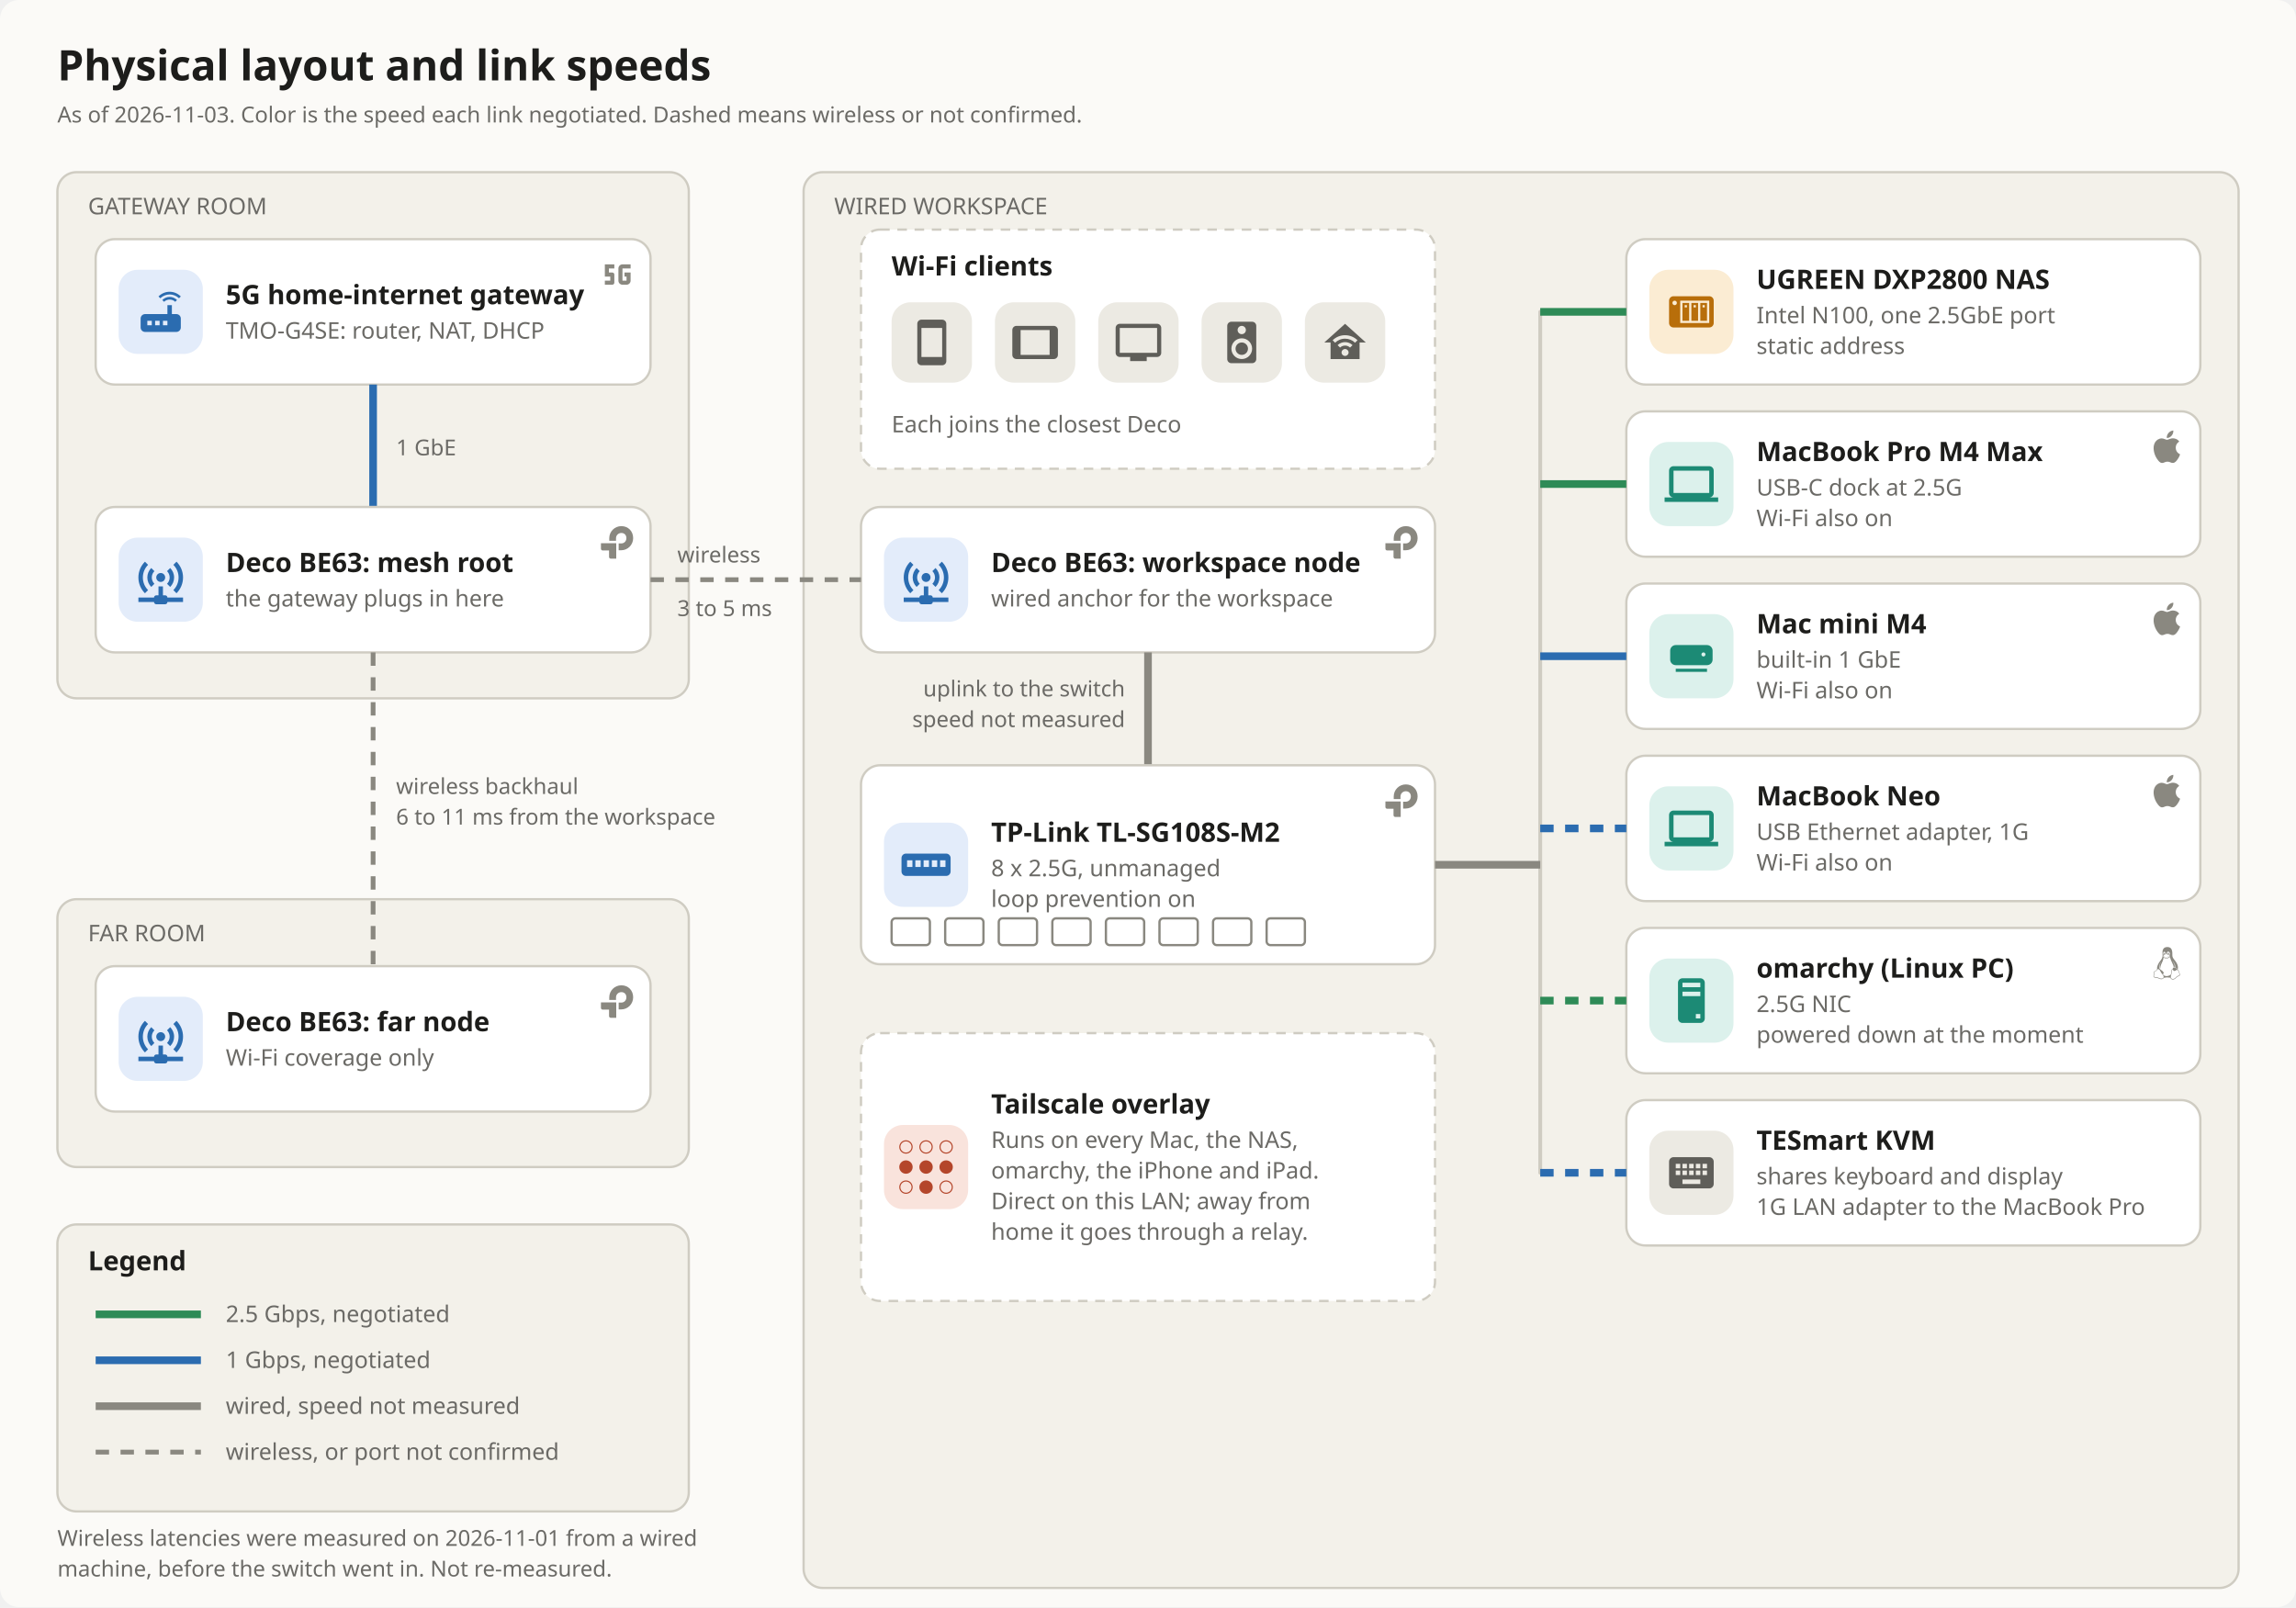
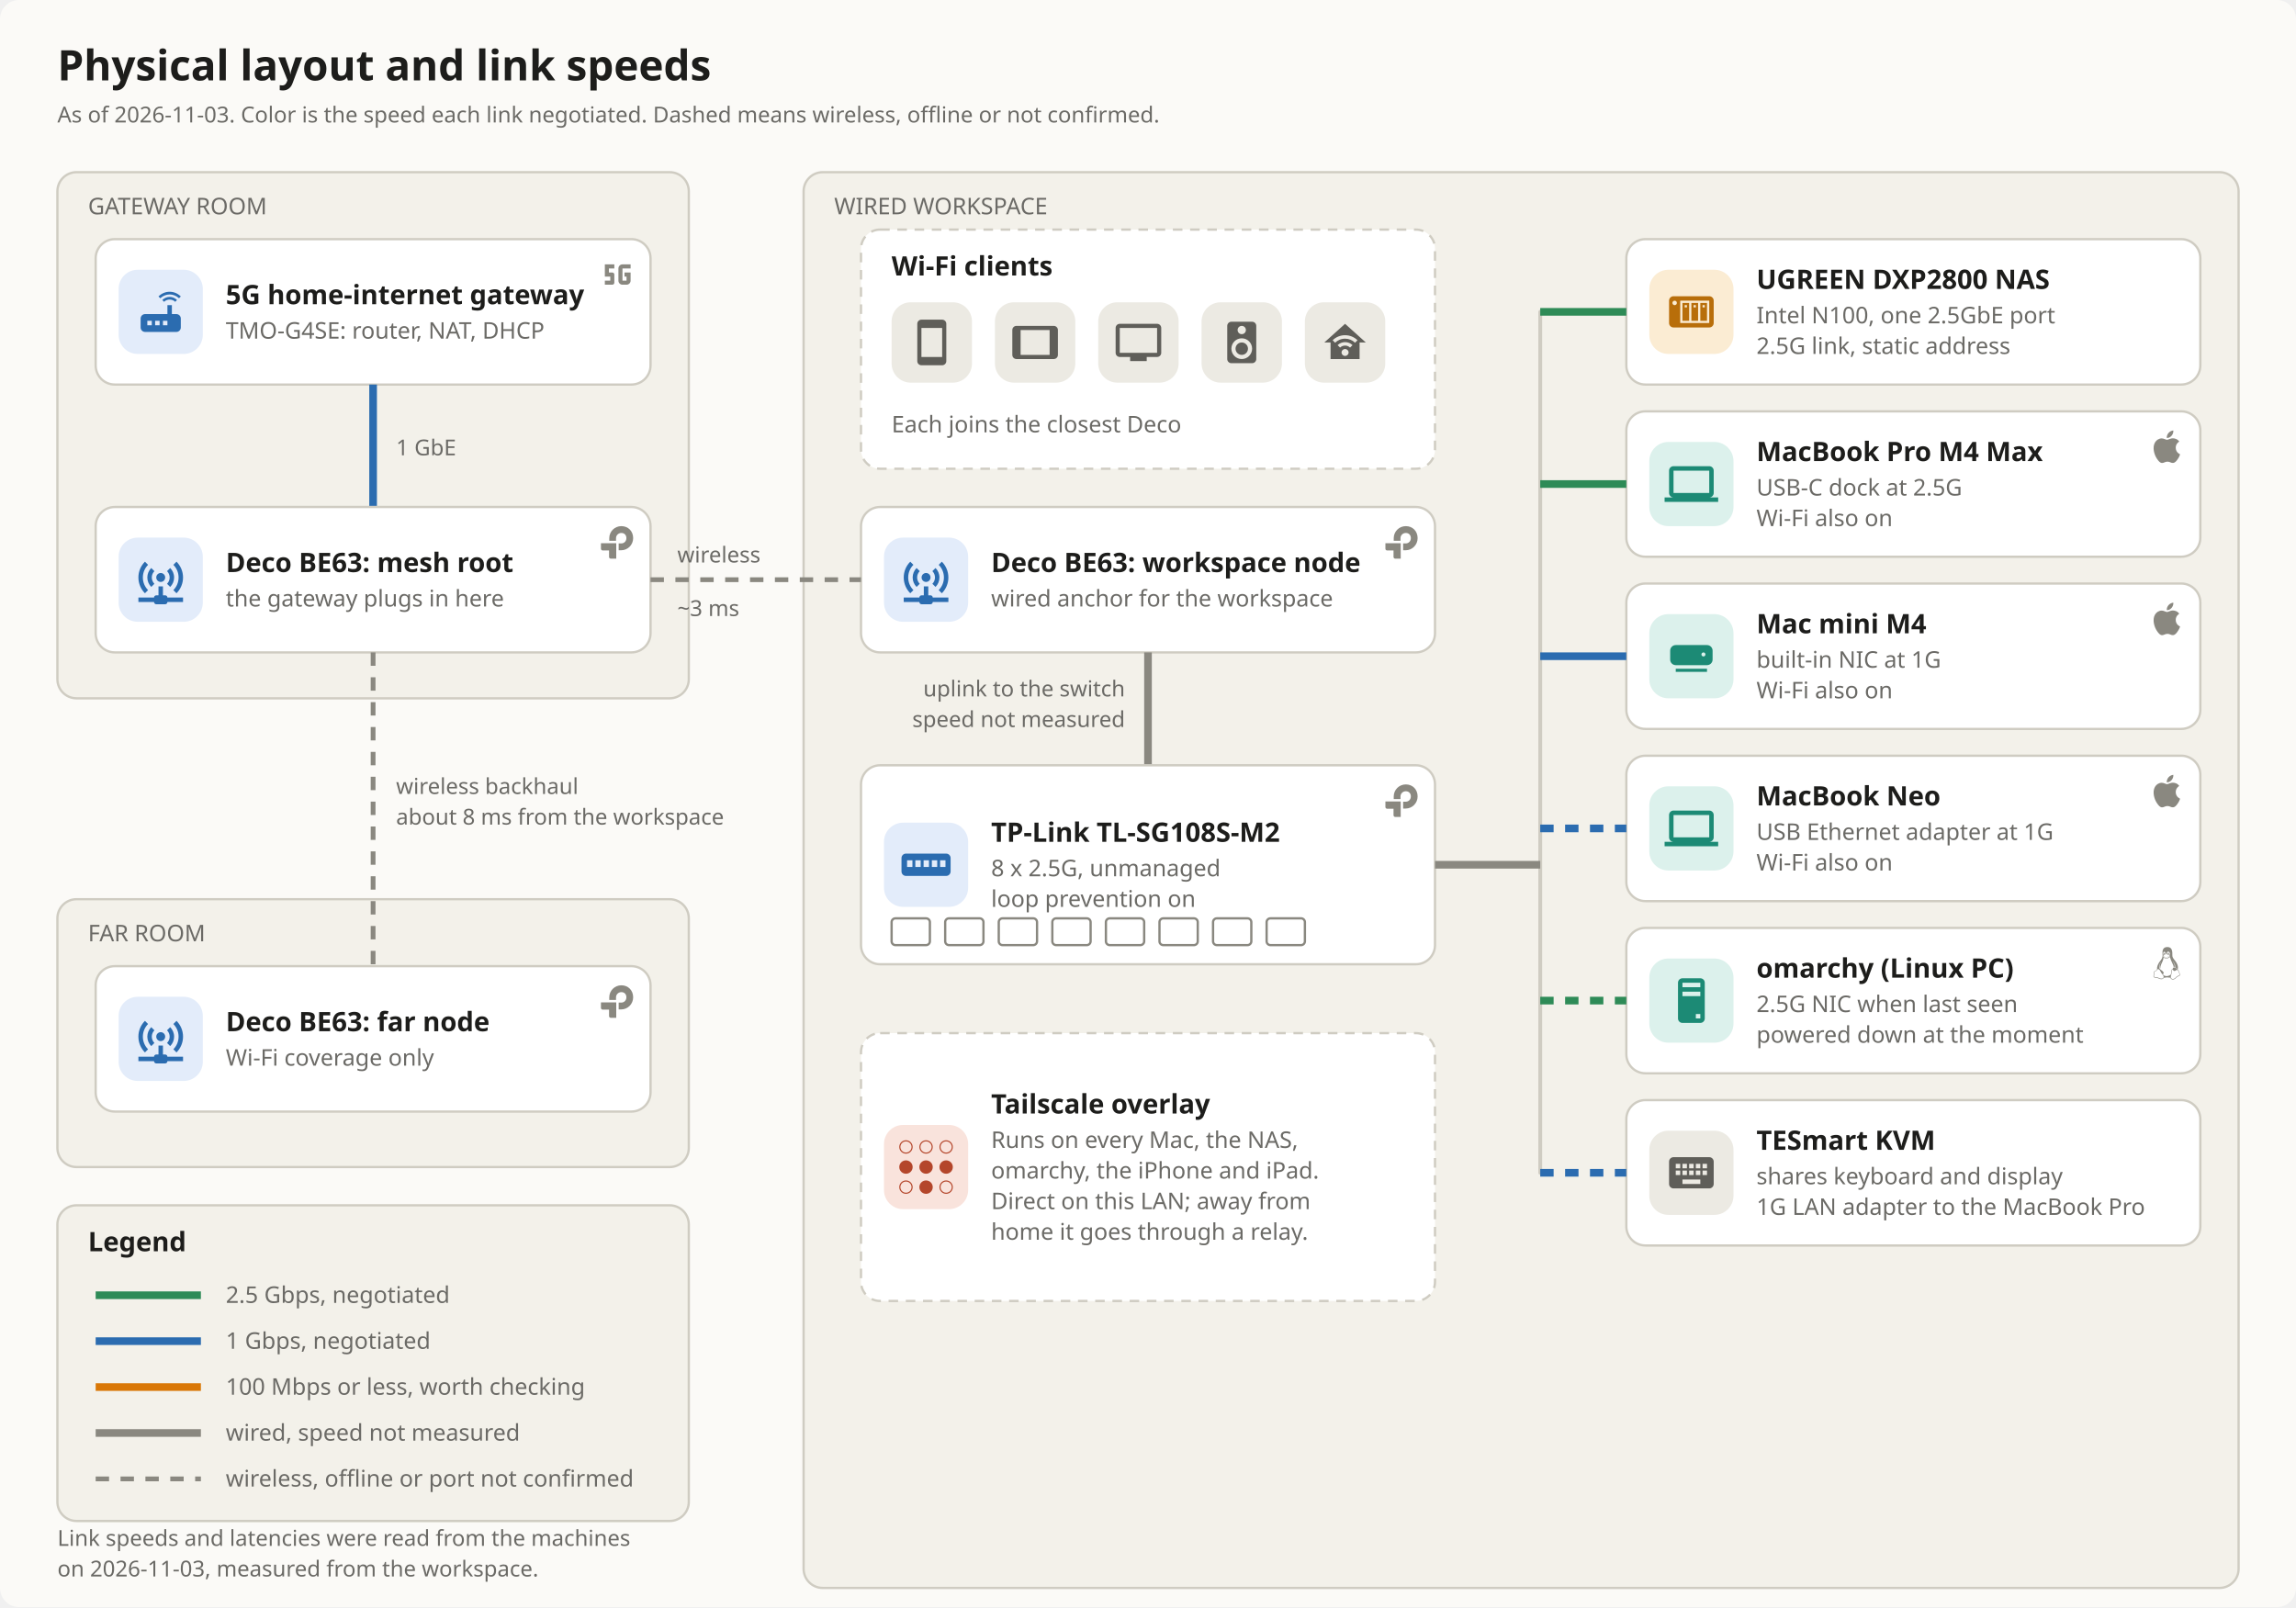
<svg xmlns="http://www.w3.org/2000/svg" viewBox="0 0 1200 840" role="img" aria-labelledby="t d">
  <style>
.bg{fill:#fbfaf7}.box{fill:#fff;stroke:#cfccc2;stroke-width:1.2}.grp{fill:#f3f1ea;stroke:#cfccc2;stroke-width:1.2}
.t{fill:#1d1d1b;font:13px ui-sans-serif,system-ui,sans-serif}.h{font-weight:700;font-size:14px}.m{fill:#6b6a66;font-size:12px}
.title{font-size:22px;font-weight:700}.lab{fill:#6b6a66;font:11.5px ui-sans-serif,system-ui,sans-serif}.r{text-anchor:end}.c{text-anchor:middle}
- .l25{stroke:#2e8b57;stroke-width:4;fill:none}.l1{stroke:#2b6cb0;stroke-width:4;fill:none}.lx{stroke:#8a8880;stroke-width:4;fill:none}
+ .l25{stroke:#2e8b57;stroke-width:4;fill:none}.l1{stroke:#2b6cb0;stroke-width:4;fill:none}.l100{stroke:#d97706;stroke-width:4;fill:none}.lx{stroke:#8a8880;stroke-width:4;fill:none}
.lw{stroke:#8a8880;stroke-width:2.5;fill:none;stroke-dasharray:7 6}.bus{stroke:#cfccc2;stroke-width:2;fill:none}
.e{stroke:#8a8880;stroke-width:2;fill:none}.ov{fill:none;stroke:#b4462b;stroke-width:2;stroke-dasharray:3 5}
.port{fill:none;stroke:#8a8880;stroke-width:1.2}.acc{fill:#b4462b}.ah{fill:#8a8880}.ahv{fill:#b4462b}.bd{fill:#8a8880;color:#8a8880}
.c-net .tb{fill:#e3ecfa}.c-net .tg{fill:#2b6cb0;color:#2b6cb0}
.c-pc .tb{fill:#dcf1ec}.c-pc .tg{fill:#1c8a75;color:#1c8a75}
.c-st .tb{fill:#fbecd3}.c-st .tg{fill:#b86e0a;color:#b86e0a}
.c-ov .tb{fill:#f9e3dc}.c-ov .tg{fill:#b4462b;color:#b4462b}
.c-cl .tb{fill:#eceae3}.c-cl .tg{fill:#5f5e59;color:#5f5e59}
.c-in .tb{fill:#ece4f8}.c-in .tg{fill:#6b46c1;color:#6b46c1}
@media (prefers-color-scheme:dark){
.bg{fill:#141412}.box{fill:#1d1d1b;stroke:#4a4841}.grp{fill:#1b1a18;stroke:#4a4841}.t{fill:#ecebe6}.m,.lab{fill:#9a9890}
- .l25{stroke:#5fcf8f}.l1{stroke:#6aa8f0}.lx,.lw,.e{stroke:#9a9890}.bus{stroke:#4a4841}.port{stroke:#9a9890}.ov{stroke:#e07a5f}
+ .l25{stroke:#5fcf8f}.l1{stroke:#6aa8f0}.l100{stroke:#ffb454}.lx,.lw,.e{stroke:#9a9890}.bus{stroke:#4a4841}.port{stroke:#9a9890}.ov{stroke:#e07a5f}
.acc,.ahv{fill:#e07a5f}.ah{fill:#9a9890}.bd{fill:#9a9890;color:#9a9890}
.c-net .tb{fill:#1b2a44}.c-net .tg{fill:#6aa8f0;color:#6aa8f0}
.c-pc .tb{fill:#143229}.c-pc .tg{fill:#4fd1b5;color:#4fd1b5}
.c-st .tb{fill:#3a2a10}.c-st .tg{fill:#f0b45a;color:#f0b45a}
.c-ov .tb{fill:#3a1f18}.c-ov .tg{fill:#e07a5f;color:#e07a5f}
.c-cl .tb{fill:#2a2926}.c-cl .tg{fill:#b4b2a8;color:#b4b2a8}
.c-in .tb{fill:#2a2140}.c-in .tg{fill:#b79cf0;color:#b79cf0}
}
</style>
  <defs>
    <symbol id="i-custom-macmini" viewBox="0 0 24 24">
      <path fill-rule="evenodd" d="M5 7h14a2.5 2.5 0 0 1 2.5 2.5v4A2.5 2.5 0 0 1 19 16H5a2.5 2.5 0 0 1-2.5-2.5v-4A2.5 2.5 0 0 1 5 7zm12.4 3.3a.9.9 0 1 0 0 1.8.9.9 0 0 0 0-1.8zM5 17.6h14v1.4H5z" />
    </symbol>
    <symbol id="i-custom-switch" viewBox="0 0 24 24">
      <path fill-rule="evenodd" d="M3 7h18a2 2 0 0 1 2 2v6a2 2 0 0 1-2 2H3a2 2 0 0 1-2-2V9a2 2 0 0 1 2-2zM3.5 10v3h2.4v-3zm3.7 0v3h2.4v-3zm3.7 0v3h2.4v-3zm3.7 0v3h2.4v-3zm3.7 0v3h2.4v-3z" />
    </symbol>
    <symbol id="i-mdi-g5" viewBox="0 0 24 24">
      <path fill="currentColor" d="M22 16.5v-6h-4.5v3H19v3h-3v-9h6v-3h-6a3 3 0 0 0-3 3v9a3 3 0 0 0 3 3h3a3 3 0 0 0 3-3m-12-12H3v9h4v3H3v3h5.5A1.5 1.5 0 0 0 10 18v-6a1.5 1.5 0 0 0-1.5-1.5H6v-3h4z" />
    </symbol>
    <symbol id="i-mdi-keyboard" viewBox="0 0 24 24">
      <path fill="currentColor" d="M19 10h-2V8h2m0 5h-2v-2h2m-3-1h-2V8h2m0 5h-2v-2h2m0 6H8v-2h8m-9-5H5V8h2m0 5H5v-2h2m1 0h2v2H8m0-5h2v2H8m3 1h2v2h-2m0-5h2v2h-2m9-5H4c-1.11 0-2 .89-2 2v10a2 2 0 0 0 2 2h16a2 2 0 0 0 2-2V7a2 2 0 0 0-2-2" />
    </symbol>
    <symbol id="i-mdi-laptop" viewBox="0 0 24 24">
      <path fill="currentColor" d="M4 6h16v10H4m16 2a2 2 0 0 0 2-2V6a2 2 0 0 0-2-2H4c-1.11 0-2 .89-2 2v10a2 2 0 0 0 2 2H0v2h24v-2z" />
    </symbol>
    <symbol id="i-mdi-mesh_ap" viewBox="0 0 24 24">
      <path fill="currentColor" d="M4.93 3.93A9.97 9.97 0 0 0 2 11c0 2.76 1.12 5.26 2.93 7.07l1.41-1.41A7.94 7.94 0 0 1 4 11c0-2.21.89-4.22 2.34-5.66zm14.14 0l-1.41 1.41A7.96 7.96 0 0 1 20 11c0 2.22-.89 4.22-2.34 5.66l1.41 1.41A9.97 9.97 0 0 0 22 11c0-2.76-1.12-5.26-2.93-7.07M7.76 6.76A5.98 5.98 0 0 0 6 11c0 1.65.67 3.15 1.76 4.24l1.41-1.41A4 4 0 0 1 8 11c0-1.11.45-2.11 1.17-2.83zm8.48 0l-1.41 1.41A4 4 0 0 1 16 11c0 1.11-.45 2.11-1.17 2.83l1.41 1.41A5.98 5.98 0 0 0 18 11c0-1.65-.67-3.15-1.76-4.24M12 9a2 2 0 0 0-2 2a2 2 0 0 0 2 2a2 2 0 0 0 2-2a2 2 0 0 0-2-2m-1 6v4h-1a1 1 0 0 0-1 1H2v2h7a1 1 0 0 0 1 1h4a1 1 0 0 0 1-1h7v-2h-7a1 1 0 0 0-1-1h-1v-4z" />
    </symbol>
    <symbol id="i-mdi-nas" viewBox="0 0 24 24">
      <path fill="currentColor" d="M4 5c-1.11 0-2 .89-2 2v10c0 1.11.89 2 2 2h16c1.11 0 2-.89 2-2V7c0-1.11-.89-2-2-2zm.5 2a1 1 0 0 1 1 1a1 1 0 0 1-1 1a1 1 0 0 1-1-1a1 1 0 0 1 1-1M7 7h13v10H7zm1 1v8h3V8zm4 0v8h3V8zm4 0v8h3V8zM9 9h1v1H9zm4 0h1v1h-1zm4 0h1v1h-1z" />
    </symbol>
    <symbol id="i-mdi-phone" viewBox="0 0 24 24">
      <path fill="currentColor" d="M17 19H7V5h10m0-4H7c-1.11 0-2 .89-2 2v18a2 2 0 0 0 2 2h10a2 2 0 0 0 2-2V3a2 2 0 0 0-2-2" />
    </symbol>
    <symbol id="i-mdi-router" viewBox="0 0 24 24">
      <path fill="currentColor" d="m20.2 5.9l.8-.8C19.6 3.7 17.8 3 16 3s-3.6.7-5 2.1l.8.8C13 4.8 14.5 4.2 16 4.2s3 .6 4.2 1.7m-.9.8c-.9-.9-2.1-1.4-3.3-1.4s-2.4.5-3.3 1.4l.8.8c.7-.7 1.6-1 2.5-1s1.8.3 2.5 1zM19 13h-2V9h-2v4H5a2 2 0 0 0-2 2v4a2 2 0 0 0 2 2h14a2 2 0 0 0 2-2v-4a2 2 0 0 0-2-2M8 18H6v-2h2zm3.5 0h-2v-2h2zm3.5 0h-2v-2h2z" />
    </symbol>
    <symbol id="i-mdi-smarthome" viewBox="0 0 24 24">
      <path fill="currentColor" d="M12 3L2 12h3v8h14v-8h3zm0 5.5c2.34 0 4.46.93 6 2.44l-1.2 1.18a6.8 6.8 0 0 0-4.8-1.95c-1.88 0-3.58.74-4.8 1.95L6 10.94a8.54 8.54 0 0 1 6-2.44m0 3.33c1.4 0 2.67.56 3.6 1.47l-1.2 1.17a3.4 3.4 0 0 0-2.4-.97c-.94 0-1.79.37-2.4.97L8.4 13.3a5.13 5.13 0 0 1 3.6-1.47m0 3.34c.94 0 1.7.74 1.7 1.66s-.76 1.67-1.7 1.67s-1.7-.75-1.7-1.67s.76-1.66 1.7-1.66" />
    </symbol>
    <symbol id="i-mdi-speaker" viewBox="0 0 24 24">
      <path fill="currentColor" d="M12 12a3 3 0 0 0-3 3a3 3 0 0 0 3 3a3 3 0 0 0 3-3a3 3 0 0 0-3-3m0 8a5 5 0 0 1-5-5a5 5 0 0 1 5-5a5 5 0 0 1 5 5a5 5 0 0 1-5 5m0-16a2 2 0 0 1 2 2a2 2 0 0 1-2 2a2 2 0 0 1-2-2c0-1.11.89-2 2-2m5-2H7c-1.11 0-2 .89-2 2v16a2 2 0 0 0 2 2h10a2 2 0 0 0 2-2V4a2 2 0 0 0-2-2" />
    </symbol>
    <symbol id="i-mdi-tablet" viewBox="0 0 24 24">
      <path fill="currentColor" d="M19 18H5V6h14m2-2H3c-1.11 0-2 .89-2 2v12a2 2 0 0 0 2 2h18a2 2 0 0 0 2-2V6a2 2 0 0 0-2-2" />
    </symbol>
    <symbol id="i-mdi-tower" viewBox="0 0 24 24">
      <path fill="currentColor" d="M8 2h8a2 2 0 0 1 2 2v16a2 2 0 0 1-2 2H8a2 2 0 0 1-2-2V4a2 2 0 0 1 2-2m0 2v2h8V4zm8 4H8v2h8zm0 10h-2v2h2z" />
    </symbol>
    <symbol id="i-mdi-tv" viewBox="0 0 24 24">
      <path fill="currentColor" d="M21 17H3V5h18m0-2H3a2 2 0 0 0-2 2v12a2 2 0 0 0 2 2h5v2h8v-2h5a2 2 0 0 0 2-2V5a2 2 0 0 0-2-2" />
    </symbol>
    <symbol id="i-simple-apple" viewBox="0 0 24 24">
      <path fill="currentColor" d="M12.152 6.896c-.948 0-2.415-1.078-3.96-1.04c-2.04.027-3.91 1.183-4.961 3.014c-2.117 3.675-.546 9.103 1.519 12.09c1.013 1.454 2.208 3.09 3.792 3.039c1.52-.065 2.09-.987 3.935-.987c1.831 0 2.35.987 3.96.948c1.637-.026 2.676-1.48 3.676-2.948c1.156-1.688 1.636-3.325 1.662-3.415c-.039-.013-3.182-1.221-3.22-4.857c-.026-3.04 2.48-4.494 2.597-4.559c-1.429-2.09-3.623-2.324-4.39-2.376c-2-.156-3.675 1.09-4.61 1.09zM15.53 3.83c.843-1.012 1.4-2.427 1.245-3.83c-1.207.052-2.662.805-3.532 1.818c-.78.896-1.454 2.338-1.273 3.714c1.338.104 2.715-.688 3.559-1.701" />
    </symbol>
    <symbol id="i-simple-linux" viewBox="0 0 24 24">
      <path fill="currentColor" d="M12.504 0q-.232 0-.48.021c-4.226.333-3.105 4.807-3.17 6.298c-.076 1.092-.3 1.953-1.05 3.02c-.885 1.051-2.127 2.75-2.716 4.521c-.278.832-.41 1.684-.287 2.489a.4.4 0 0 0-.11.135c-.26.268-.45.6-.663.839c-.199.199-.485.267-.797.4c-.313.136-.658.269-.864.68c-.09.189-.136.394-.132.602c0 .199.027.4.055.536c.058.399.116.728.04.97c-.249.68-.28 1.145-.106 1.484c.174.334.535.47.94.601c.81.2 1.91.135 2.774.6c.926.466 1.866.67 2.616.47c.526-.116.97-.464 1.208-.946c.587-.003 1.23-.269 2.26-.334c.699-.058 1.574.267 2.577.2c.025.134.063.198.114.333l.003.003c.391.778 1.113 1.132 1.884 1.071s1.592-.536 2.257-1.306c.631-.765 1.683-1.084 2.378-1.503c.348-.199.629-.469.649-.853c.023-.4-.2-.811-.714-1.376v-.097l-.003-.003c-.17-.2-.25-.535-.338-.926c-.085-.401-.182-.786-.492-1.046h-.003c-.059-.054-.123-.067-.188-.135a.36.36 0 0 0-.19-.064c.431-1.278.264-2.55-.173-3.694c-.533-1.41-1.465-2.638-2.175-3.483c-.796-1.005-1.576-1.957-1.56-3.368c.026-2.152.236-6.133-3.544-6.139m.529 3.405h.013c.213 0 .396.062.584.198c.19.135.33.332.438.533c.105.259.158.459.166.724c0-.02.006-.04.006-.06v.105l-.004-.021l-.004-.024a1.8 1.8 0 0 1-.15.706a.95.95 0 0 1-.213.335a1 1 0 0 0-.088-.042c-.104-.045-.198-.064-.284-.133a1.3 1.3 0 0 0-.22-.066c.05-.06.146-.133.183-.198q.08-.193.088-.402v-.02a1.2 1.2 0 0 0-.061-.4c-.045-.134-.101-.2-.183-.333c-.084-.066-.167-.132-.267-.132h-.016c-.093 0-.176.03-.262.132a.8.8 0 0 0-.205.334a1.2 1.2 0 0 0-.09.4v.019q.002.134.02.267c-.193-.067-.438-.135-.607-.202a2 2 0 0 1-.018-.2v-.02a1.8 1.8 0 0 1 .15-.768a1.08 1.08 0 0 1 .43-.533a1 1 0 0 1 .594-.2zm-2.962.059h.036c.142 0 .27.048.399.135c.146.129.264.288.344.465c.09.199.14.4.153.667v.004c.007.134.006.2-.002.266v.08c-.03.007-.056.018-.083.024c-.152.055-.274.135-.393.2q.018-.136.003-.267v-.015c-.012-.133-.04-.2-.082-.333a.6.6 0 0 0-.166-.267a.25.25 0 0 0-.183-.064h-.021c-.071.006-.13.04-.186.132a.55.55 0 0 0-.12.27a1 1 0 0 0-.023.33v.015c.012.135.037.2.08.334c.046.134.098.2.166.268q.014.014.034.024c-.07.057-.117.07-.176.136a.3.3 0 0 1-.131.068a2.6 2.6 0 0 1-.275-.402a1.8 1.8 0 0 1-.155-.667a1.8 1.8 0 0 1 .08-.668a1.4 1.4 0 0 1 .283-.535c.128-.133.26-.2.418-.2m1.37 1.706c.332 0 .733.065 1.216.399c.293.2.523.269 1.052.468h.003c.255.136.405.266.478.399v-.131a.57.57 0 0 1 .016.47c-.123.31-.516.643-1.063.842v.002c-.268.135-.501.333-.775.465c-.276.135-.588.292-1.012.267a1.1 1.1 0 0 1-.448-.067a4 4 0 0 1-.322-.198c-.195-.135-.363-.332-.612-.465v-.005h-.005c-.4-.246-.616-.512-.686-.71q-.104-.403.193-.6c.224-.135.38-.271.483-.336c.104-.074.143-.102.176-.131h.002v-.003c.169-.202.436-.47.839-.601c.139-.036.294-.065.466-.065zm2.8 2.142c.358 1.417 1.196 3.475 1.735 4.473c.286.534.855 1.659 1.102 3.024c.156-.005.33.018.513.064c.646-1.671-.546-3.467-1.089-3.966c-.22-.2-.232-.335-.123-.335c.59.534 1.365 1.572 1.646 2.757c.13.535.16 1.104.021 1.67c.067.028.135.06.205.067c1.032.534 1.413.938 1.23 1.537v-.043c-.06-.003-.12 0-.18 0h-.016c.151-.467-.182-.825-1.065-1.224c-.915-.4-1.646-.336-1.77.465c-.008.043-.013.066-.018.135c-.068.023-.139.053-.209.064c-.43.268-.662.669-.793 1.187c-.13.533-.17 1.156-.205 1.869v.003c-.02.334-.17.838-.319 1.35c-1.5 1.072-3.58 1.538-5.348.334a2.7 2.7 0 0 0-.402-.533a1.5 1.5 0 0 0-.275-.333c.182 0 .338-.03.465-.067a.62.62 0 0 0 .314-.334c.108-.267 0-.697-.345-1.163s-.931-.995-1.788-1.521c-.63-.4-.986-.87-1.15-1.396c-.165-.534-.143-1.085-.015-1.645c.245-1.07.873-2.11 1.274-2.763c.107-.065.037.135-.408.974c-.396.751-1.14 2.497-.122 3.854a8.1 8.1 0 0 1 .647-2.876c.564-1.278 1.743-3.504 1.836-5.268c.048.036.217.135.289.202c.218.133.38.333.59.465c.21.201.477.335.876.335q.058.005.11.006c.412 0 .73-.134.997-.268c.29-.134.52-.334.74-.4h.005c.467-.135.835-.402 1.044-.7zm2.185 8.958c.037.6.343 1.245.882 1.377c.588.134 1.434-.333 1.791-.765l.211-.01c.315-.007.577.01.847.268l.003.003c.208.199.305.53.391.876c.085.4.154.78.409 1.066c.486.527.645.906.636 1.14l.003-.007v.018l-.003-.012c-.015.262-.185.396-.498.595c-.63.401-1.746.712-2.457 1.57c-.618.737-1.37 1.14-2.036 1.191c-.664.053-1.237-.2-1.574-.898l-.005-.003c-.21-.4-.12-1.025.056-1.69c.176-.668.428-1.344.463-1.897c.037-.714.076-1.335.195-1.814c.12-.465.308-.797.641-.984l.045-.022zm-10.814.049h.01q.08 0 .157.014c.376.055.706.333 1.023.752l.91 1.664l.003.003c.243.533.754 1.064 1.189 1.637c.434.598.77 1.131.729 1.57v.006c-.057.744-.48 1.148-1.125 1.294c-.645.135-1.52.002-2.395-.464c-.968-.536-2.118-.469-2.857-.602q-.553-.1-.723-.4c-.11-.2-.113-.602.123-1.23v-.004l.002-.003c.117-.334.03-.752-.027-1.118c-.055-.401-.083-.71.043-.94c.16-.334.396-.4.69-.533c.294-.135.64-.202.915-.47h.002v-.002c.256-.268.445-.601.668-.838c.19-.201.38-.336.663-.336m7.159-9.074c-.435.201-.945.535-1.488.535c-.542 0-.97-.267-1.28-.466c-.154-.134-.28-.268-.373-.335c-.164-.134-.144-.333-.074-.333c.109.016.129.134.199.2c.096.066.215.2.36.333c.292.2.68.467 1.167.467c.485 0 1.053-.267 1.398-.466c.195-.135.445-.334.648-.467c.156-.136.149-.267.279-.267c.128.016.034.134-.147.332a8 8 0 0 1-.69.468zm-1.082-1.583V5.64c-.006-.02.013-.042.029-.05c.074-.043.18-.027.26.004c.063 0 .16.067.15.135c-.006.049-.085.066-.135.066c-.055 0-.092-.043-.141-.068c-.052-.018-.146-.008-.163-.065m-.551 0c-.02.058-.113.049-.166.066c-.047.025-.086.068-.14.068c-.05 0-.13-.02-.136-.068c-.01-.066.088-.133.15-.133c.08-.031.184-.047.259-.005c.019.009.036.03.03.05v.02h.003z" />
    </symbol>
    <symbol id="i-simple-tailscale" viewBox="0 0 24 24">
      <path fill="currentColor" d="M24 12a3 3 0 1 1-6 0a3 3 0 0 1 6 0m-9 9a3 3 0 1 1-6 0a3 3 0 0 1 6 0m0-9a3 3 0 1 1-6 0a3 3 0 0 1 6 0m6-6a3 3 0 1 1 0-6a3 3 0 0 1 0 6m0-.5a2.5 2.5 0 1 0 0-5a2.5 2.5 0 0 0 0 5M3 24a3 3 0 1 1 0-6a3 3 0 0 1 0 6m0-.5a2.5 2.5 0 1 0 0-5a2.5 2.5 0 0 0 0 5m18 .5a3 3 0 1 1 0-6a3 3 0 0 1 0 6m0-.5a2.5 2.5 0 1 0 0-5a2.5 2.5 0 0 0 0 5M6 12a3 3 0 1 1-6 0a3 3 0 0 1 6 0m9-9a3 3 0 1 1-6 0a3 3 0 0 1 6 0m-3 2.5a2.5 2.5 0 1 0 0-5a2.5 2.5 0 0 0 0 5M6 3a3 3 0 1 1-6 0a3 3 0 0 1 6 0M3 5.5a2.5 2.5 0 1 0 0-5a2.5 2.5 0 0 0 0 5" />
    </symbol>
    <symbol id="i-simple-tplink" viewBox="0 0 24 24">
      <path fill="currentColor" d="M15.185 0C10.218 0 6.25 3.984 6.25 8.903V10.8h4.99V8.903c0-2.135 1.736-3.863 3.946-3.863c2.187 0 3.708 1.536 3.708 3.815c0 2.257-1.64 3.912-3.827 3.912h-1.878v5.039h1.878c4.874 0 8.819-4.007 8.819-8.952C23.885 3.72 20.2 0 15.185 0M.115 12.6v4.103c0 .624.523 1.248 1.236 1.248h4.753v4.801c0 .624.523 1.248 1.236 1.248h4.065V12.6Z" />
    </symbol>
    <marker id="a" markerWidth="9" markerHeight="9" refX="8" refY="4.5" orient="auto">
      <path class="ah" d="M0,0 L9,4.5 L0,9 z" />
    </marker>
    <marker id="v" markerWidth="9" markerHeight="9" refX="8" refY="4.5" orient="auto">
      <path class="ahv" d="M0,0 L9,4.5 L0,9 z" />
    </marker>
  </defs>
  <rect class="bg" width="1200" height="840" rx="10" />
  <text class="t title" x="30" y="42">Physical layout and link speeds</text>
-   <text class="lab" x="30" y="64">As of 2026-11-03. Color is the speed each link negotiated. Dashed means wireless or not confirmed.</text>
+   <text class="lab" x="30" y="64">As of 2026-11-03. Color is the speed each link negotiated. Dashed means wireless, offline or not confirmed.</text>
  <rect class="grp" x="30" y="90" width="330" height="275" rx="10" />
  <text class="t m" x="46" y="112">GATEWAY ROOM</text>
  <rect class="box" x="50" y="125" width="290" height="76" rx="10" />
  <g class="c-net">
    <rect class="tb" x="62" y="141.0" width="44" height="44" rx="10" />
    <use class="tg" href="#i-mdi-router" x="70.0" y="149.0" width="28" height="28" />
  </g>
  <text class="t h" x="118" y="159.0">5G home-internet gateway</text>
  <text class="t m" x="118" y="177.0">TMO-G4SE: router, NAT, DHCP</text>
  <use class="bd" href="#i-mdi-g5" x="314" y="135" width="17" height="17" />
  <line class="l1" x1="195" y1="201" x2="195" y2="265" />
  <text class="lab" x="207" y="238">1 GbE</text>
  <rect class="box" x="50" y="265" width="290" height="76" rx="10" />
  <g class="c-net">
    <rect class="tb" x="62" y="281.0" width="44" height="44" rx="10" />
    <use class="tg" href="#i-mdi-mesh_ap" x="70.0" y="289.0" width="28" height="28" />
  </g>
  <text class="t h" x="118" y="299.0">Deco BE63: mesh root</text>
  <text class="t m" x="118" y="317.0">the gateway plugs in here</text>
  <use class="bd" href="#i-simple-tplink" x="314" y="275" width="17" height="17" />
  <rect class="grp" x="30" y="470" width="330" height="140" rx="10" />
  <text class="t m" x="46" y="492">FAR ROOM</text>
  <rect class="box" x="50" y="505" width="290" height="76" rx="10" />
  <g class="c-net">
    <rect class="tb" x="62" y="521.0" width="44" height="44" rx="10" />
    <use class="tg" href="#i-mdi-mesh_ap" x="70.0" y="529.0" width="28" height="28" />
  </g>
  <text class="t h" x="118" y="539.0">Deco BE63: far node</text>
  <text class="t m" x="118" y="557.0">Wi-Fi coverage only</text>
  <use class="bd" href="#i-simple-tplink" x="314" y="515" width="17" height="17" />
  <line class="lw" x1="195" y1="341" x2="195" y2="505" />
  <text class="lab" x="207" y="415">wireless backhaul</text>
-   <text class="lab" x="207" y="431">6 to 11 ms from the workspace</text>
+   <text class="lab" x="207" y="431">about 8 ms from the workspace</text>
  <rect class="grp" x="420" y="90" width="750" height="740" rx="10" />
  <text class="t m" x="436" y="112">WIRED WORKSPACE</text>
  <rect class="box" x="450" y="120" width="300" height="125" rx="10" stroke-dasharray="5 4" />
  <text class="t h" x="466" y="144">Wi-Fi clients</text>
  <g class="c-cl">
    <rect class="tb" x="466" y="158" width="42" height="42" rx="10" />
    <use class="tg" href="#i-mdi-phone" x="474.0" y="166.0" width="26" height="26" />
  </g>
  <g class="c-cl">
    <rect class="tb" x="520" y="158" width="42" height="42" rx="10" />
    <use class="tg" href="#i-mdi-tablet" x="528.0" y="166.0" width="26" height="26" />
  </g>
  <g class="c-cl">
    <rect class="tb" x="574" y="158" width="42" height="42" rx="10" />
    <use class="tg" href="#i-mdi-tv" x="582.0" y="166.0" width="26" height="26" />
  </g>
  <g class="c-cl">
    <rect class="tb" x="628" y="158" width="42" height="42" rx="10" />
    <use class="tg" href="#i-mdi-speaker" x="636.0" y="166.0" width="26" height="26" />
  </g>
  <g class="c-cl">
    <rect class="tb" x="682" y="158" width="42" height="42" rx="10" />
    <use class="tg" href="#i-mdi-smarthome" x="690.0" y="166.0" width="26" height="26" />
  </g>
  <text class="t m" x="466" y="226">Each joins the closest Deco</text>
  <rect class="box" x="450" y="265" width="300" height="76" rx="10" />
  <g class="c-net">
    <rect class="tb" x="462" y="281.0" width="44" height="44" rx="10" />
    <use class="tg" href="#i-mdi-mesh_ap" x="470.0" y="289.0" width="28" height="28" />
  </g>
  <text class="t h" x="518" y="299.0">Deco BE63: workspace node</text>
  <text class="t m" x="518" y="317.0">wired anchor for the workspace</text>
  <use class="bd" href="#i-simple-tplink" x="724" y="275" width="17" height="17" />
  <line class="lw" x1="340" y1="303" x2="450" y2="303" />
  <text class="lab" x="354" y="294">wireless</text>
-   <text class="lab" x="354" y="322">3 to 5 ms</text>
+   <text class="lab" x="354" y="322">~3 ms</text>
  <line class="lx" x1="600" y1="341" x2="600" y2="400" />
  <text class="lab r" x="588" y="364">uplink to the switch</text>
  <text class="lab r" x="588" y="380">speed not measured</text>
  <rect class="box" x="450" y="400" width="300" height="104" rx="10" />
  <g class="c-net">
    <rect class="tb" x="462" y="430.0" width="44" height="44" rx="10" />
    <use class="tg" href="#i-custom-switch" x="470.0" y="438.0" width="28" height="28" />
  </g>
  <text class="t h" x="518" y="440.0">TP-Link TL-SG108S-M2</text>
  <text class="t m" x="518" y="458.0">8 x 2.5G, unmanaged</text>
  <text class="t m" x="518" y="474.0">loop prevention on</text>
  <use class="bd" href="#i-simple-tplink" x="724" y="410" width="17" height="17" />
  <rect class="port" x="466" y="480" width="20" height="14" rx="2" />
  <rect class="port" x="494" y="480" width="20" height="14" rx="2" />
  <rect class="port" x="522" y="480" width="20" height="14" rx="2" />
  <rect class="port" x="550" y="480" width="20" height="14" rx="2" />
  <rect class="port" x="578" y="480" width="20" height="14" rx="2" />
  <rect class="port" x="606" y="480" width="20" height="14" rx="2" />
  <rect class="port" x="634" y="480" width="20" height="14" rx="2" />
  <rect class="port" x="662" y="480" width="20" height="14" rx="2" />
  <rect class="box" x="450" y="540" width="300" height="140" rx="10" stroke-dasharray="5 4" />
  <g class="c-ov">
    <rect class="tb" x="462" y="588.0" width="44" height="44" rx="10" />
    <use class="tg" href="#i-simple-tailscale" x="470.0" y="596.0" width="28" height="28" />
  </g>
  <text class="t h" x="518" y="582.0">Tailscale overlay</text>
  <text class="t m" x="518" y="600.0">Runs on every Mac, the NAS,</text>
  <text class="t m" x="518" y="616.0">omarchy, the iPhone and iPad.</text>
  <text class="t m" x="518" y="632.0">Direct on this LAN; away from</text>
  <text class="t m" x="518" y="648.0">home it goes through a relay.</text>
  <line class="bus" x1="805" y1="163" x2="805" y2="613" stroke-linecap="round" />
  <line class="lx" x1="750" y1="452" x2="805" y2="452" />
  <rect class="box" x="850" y="125" width="300" height="76" rx="10" />
  <g class="c-st">
    <rect class="tb" x="862" y="141.0" width="44" height="44" rx="10" />
    <use class="tg" href="#i-mdi-nas" x="870.0" y="149.0" width="28" height="28" />
  </g>
  <text class="t h" x="918" y="151.0">UGREEN DXP2800 NAS</text>
  <text class="t m" x="918" y="169.0">Intel N100, one 2.5GbE port</text>
-   <text class="t m" x="918" y="185.0">static address</text>
+   <text class="t m" x="918" y="185.0">2.5G link, static address</text>
  <line class="l25" x1="805" y1="163" x2="850" y2="163" />
  <rect class="box" x="850" y="215" width="300" height="76" rx="10" />
  <g class="c-pc">
    <rect class="tb" x="862" y="231.0" width="44" height="44" rx="10" />
    <use class="tg" href="#i-mdi-laptop" x="870.0" y="239.0" width="28" height="28" />
  </g>
  <text class="t h" x="918" y="241.0">MacBook Pro M4 Max</text>
  <text class="t m" x="918" y="259.0">USB-C dock at 2.5G</text>
  <text class="t m" x="918" y="275.0">Wi-Fi also on</text>
  <use class="bd" href="#i-simple-apple" x="1124" y="225" width="17" height="17" />
  <line class="l25" x1="805" y1="253" x2="850" y2="253" />
  <rect class="box" x="850" y="305" width="300" height="76" rx="10" />
  <g class="c-pc">
    <rect class="tb" x="862" y="321.0" width="44" height="44" rx="10" />
    <use class="tg" href="#i-custom-macmini" x="870.0" y="329.0" width="28" height="28" />
  </g>
  <text class="t h" x="918" y="331.0">Mac mini M4</text>
-   <text class="t m" x="918" y="349.0">built-in 1 GbE</text>
+   <text class="t m" x="918" y="349.0">built-in NIC at 1G</text>
  <text class="t m" x="918" y="365.0">Wi-Fi also on</text>
  <use class="bd" href="#i-simple-apple" x="1124" y="315" width="17" height="17" />
  <line class="l1" x1="805" y1="343" x2="850" y2="343" />
  <rect class="box" x="850" y="395" width="300" height="76" rx="10" />
  <g class="c-pc">
    <rect class="tb" x="862" y="411.0" width="44" height="44" rx="10" />
    <use class="tg" href="#i-mdi-laptop" x="870.0" y="419.0" width="28" height="28" />
  </g>
  <text class="t h" x="918" y="421.0">MacBook Neo</text>
-   <text class="t m" x="918" y="439.0">USB Ethernet adapter, 1G</text>
+   <text class="t m" x="918" y="439.0">USB Ethernet adapter at 1G</text>
  <text class="t m" x="918" y="455.0">Wi-Fi also on</text>
  <use class="bd" href="#i-simple-apple" x="1124" y="405" width="17" height="17" />
  <line class="l1" x1="805" y1="433" x2="850" y2="433" stroke-dasharray="7 6" />
  <rect class="box" x="850" y="485" width="300" height="76" rx="10" />
  <g class="c-pc">
    <rect class="tb" x="862" y="501.0" width="44" height="44" rx="10" />
    <use class="tg" href="#i-mdi-tower" x="870.0" y="509.0" width="28" height="28" />
  </g>
  <text class="t h" x="918" y="511.0">omarchy (Linux PC)</text>
-   <text class="t m" x="918" y="529.0">2.5G NIC</text>
+   <text class="t m" x="918" y="529.0">2.5G NIC when last seen</text>
  <text class="t m" x="918" y="545.0">powered down at the moment</text>
  <use class="bd" href="#i-simple-linux" x="1124" y="495" width="17" height="17" />
  <line class="l25" x1="805" y1="523" x2="850" y2="523" stroke-dasharray="7 6" />
  <rect class="box" x="850" y="575" width="300" height="76" rx="10" />
  <g class="c-cl">
    <rect class="tb" x="862" y="591.0" width="44" height="44" rx="10" />
    <use class="tg" href="#i-mdi-keyboard" x="870.0" y="599.0" width="28" height="28" />
  </g>
  <text class="t h" x="918" y="601.0">TESmart KVM</text>
  <text class="t m" x="918" y="619.0">shares keyboard and display</text>
  <text class="t m" x="918" y="635.0">1G LAN adapter to the MacBook Pro</text>
  <line class="l1" x1="805" y1="613" x2="850" y2="613" stroke-dasharray="7 6" />
-   <rect class="grp" x="30" y="640" width="330" height="150" rx="10" />
-   <text class="t h" x="46" y="664">Legend</text>
-   <line class="l25" x1="50" y1="687" x2="105" y2="687" />
-   <text class="t m" x="118" y="691">2.5 Gbps, negotiated</text>
-   <line class="l1" x1="50" y1="711" x2="105" y2="711" />
-   <text class="t m" x="118" y="715">1 Gbps, negotiated</text>
-   <line class="lx" x1="50" y1="735" x2="105" y2="735" />
-   <text class="t m" x="118" y="739">wired, speed not measured</text>
-   <line class="lw" x1="50" y1="759" x2="105" y2="759" />
-   <text class="t m" x="118" y="763">wireless, or port not confirmed</text>
-   <text class="lab" x="30" y="808">Wireless latencies were measured on 2026-11-01 from a wired</text>
-   <text class="lab" x="30" y="824">machine, before the switch went in. Not re-measured.</text>
+   <rect class="grp" x="30" y="630" width="330" height="165" rx="10" />
+   <text class="t h" x="46" y="654">Legend</text>
+   <line class="l25" x1="50" y1="677" x2="105" y2="677" />
+   <text class="t m" x="118" y="681">2.5 Gbps, negotiated</text>
+   <line class="l1" x1="50" y1="701" x2="105" y2="701" />
+   <text class="t m" x="118" y="705">1 Gbps, negotiated</text>
+   <line class="l100" x1="50" y1="725" x2="105" y2="725" />
+   <text class="t m" x="118" y="729">100 Mbps or less, worth checking</text>
+   <line class="lx" x1="50" y1="749" x2="105" y2="749" />
+   <text class="t m" x="118" y="753">wired, speed not measured</text>
+   <line class="lw" x1="50" y1="773" x2="105" y2="773" />
+   <text class="t m" x="118" y="777">wireless, offline or port not confirmed</text>
+   <text class="lab" x="30" y="808">Link speeds and latencies were read from the machines</text>
+   <text class="lab" x="30" y="824">on 2026-11-03, measured from the workspace.</text>
</svg>
